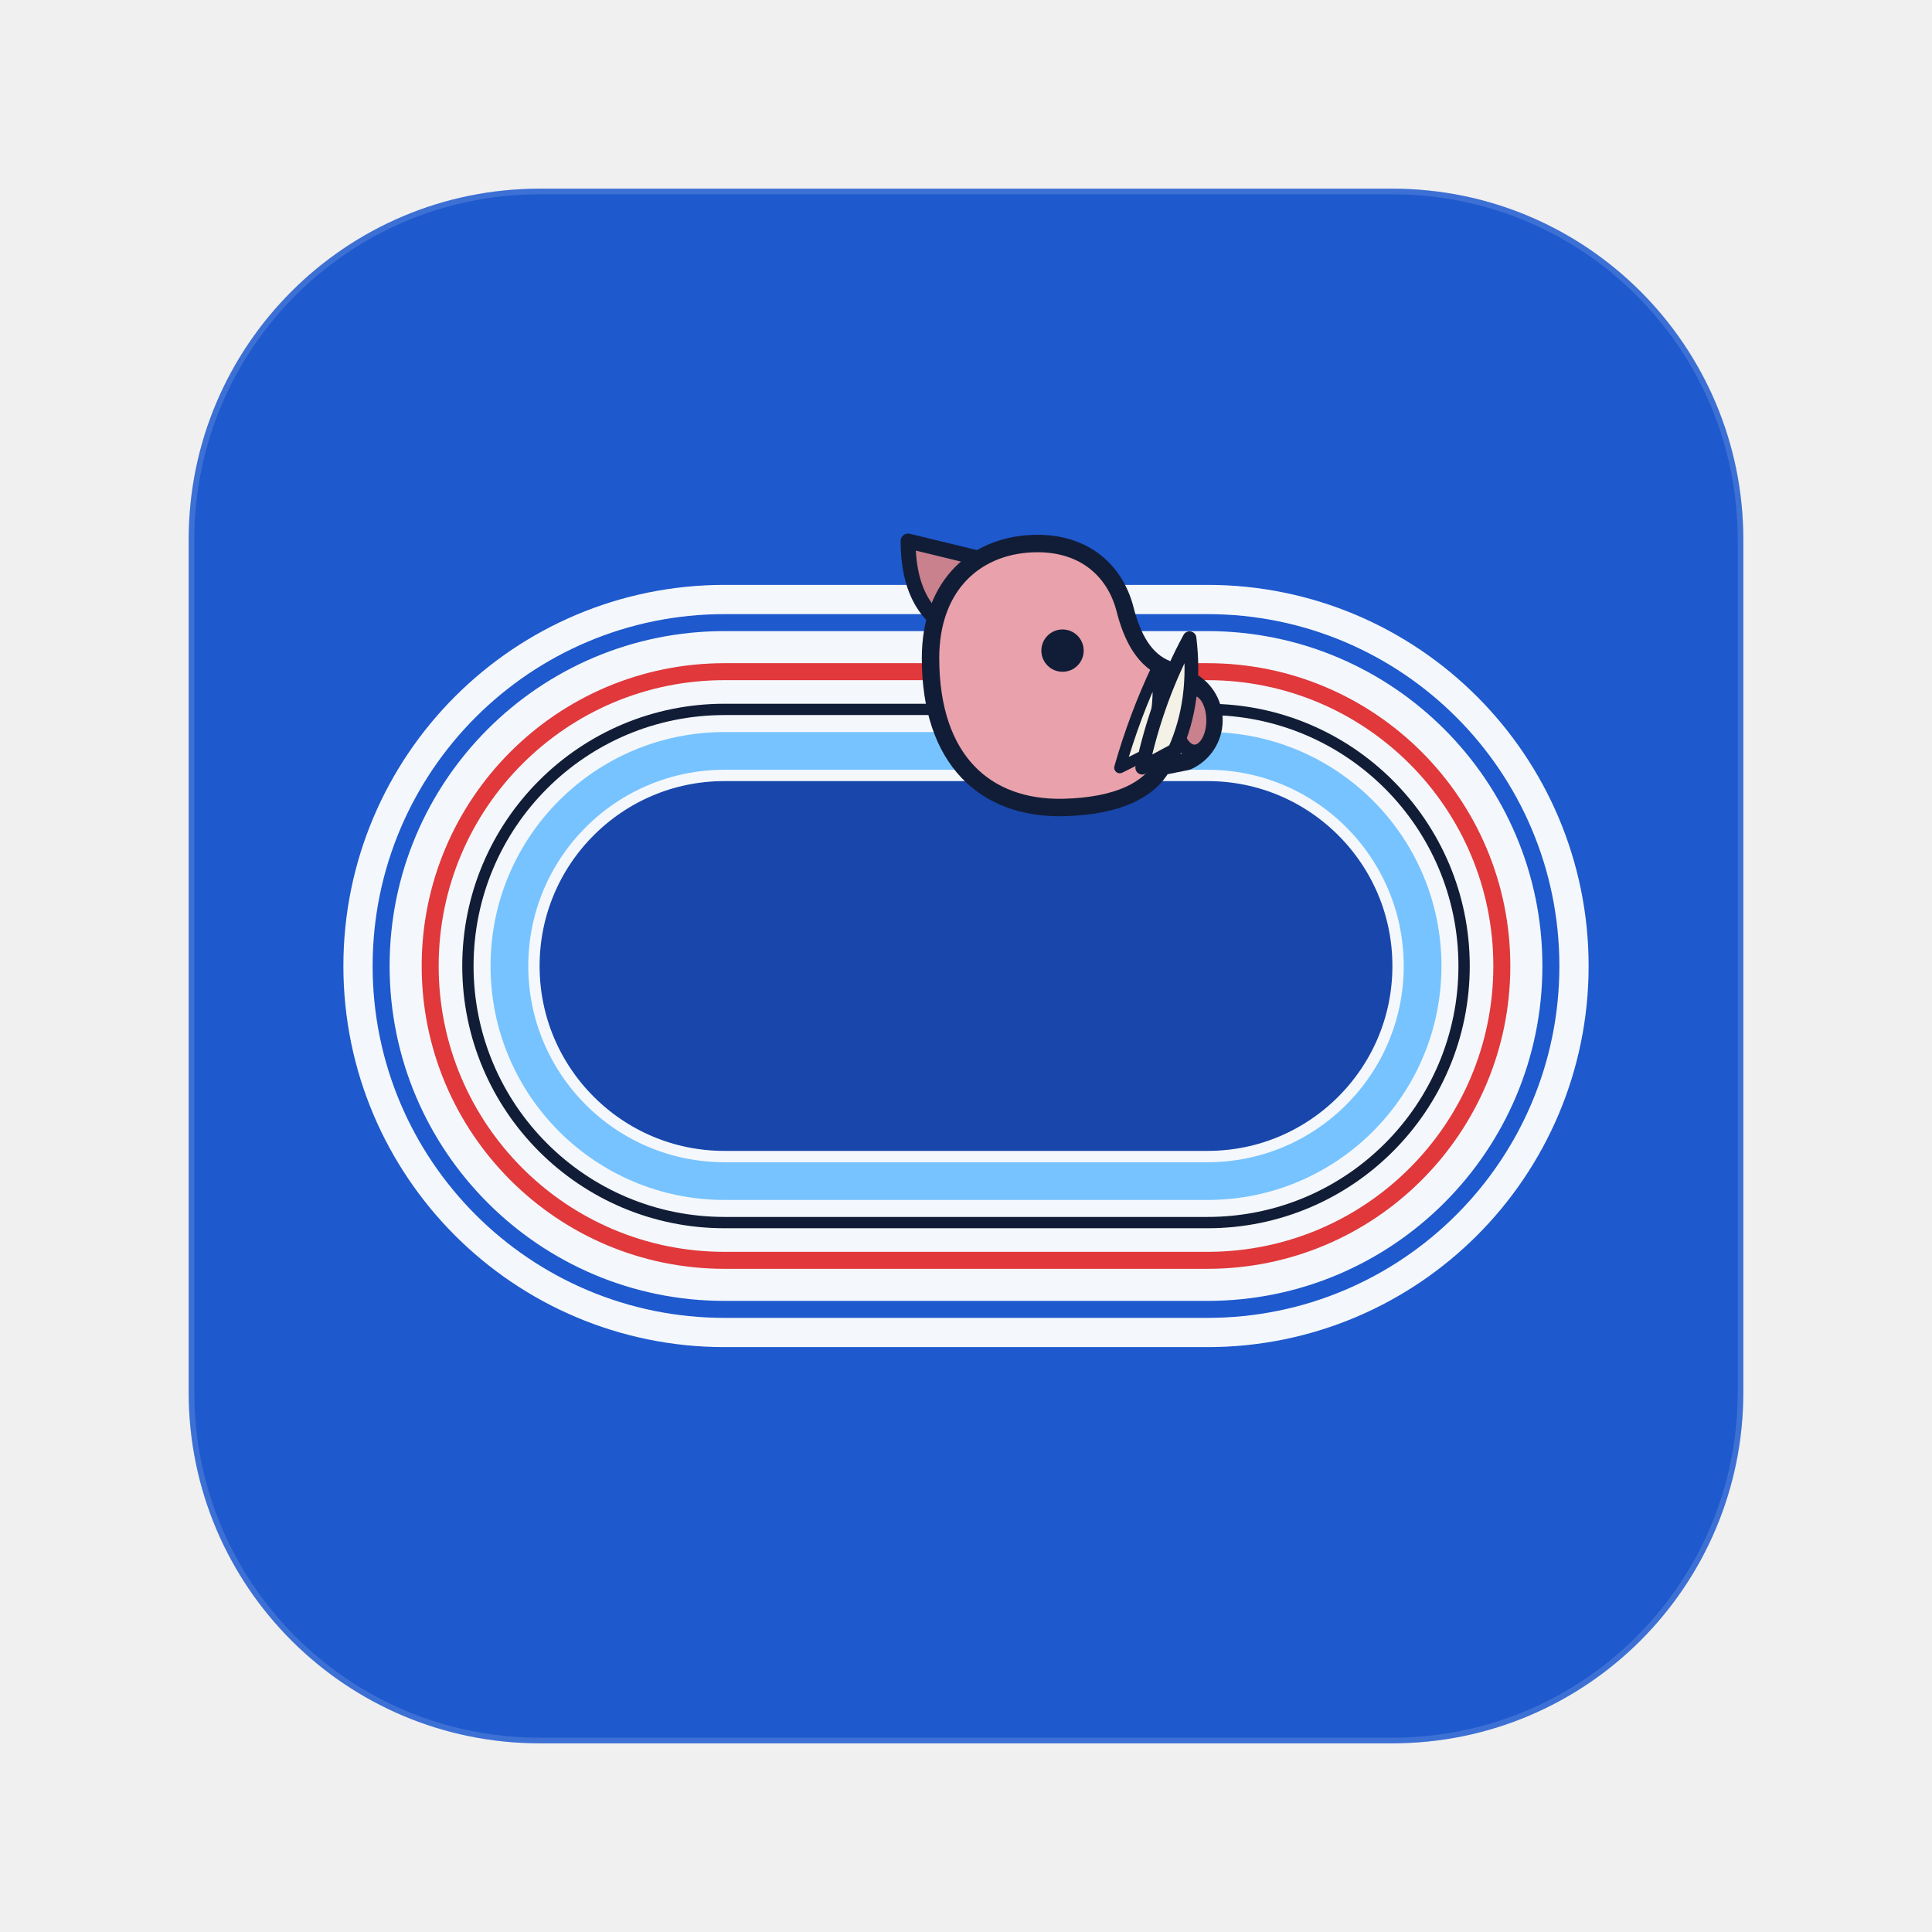
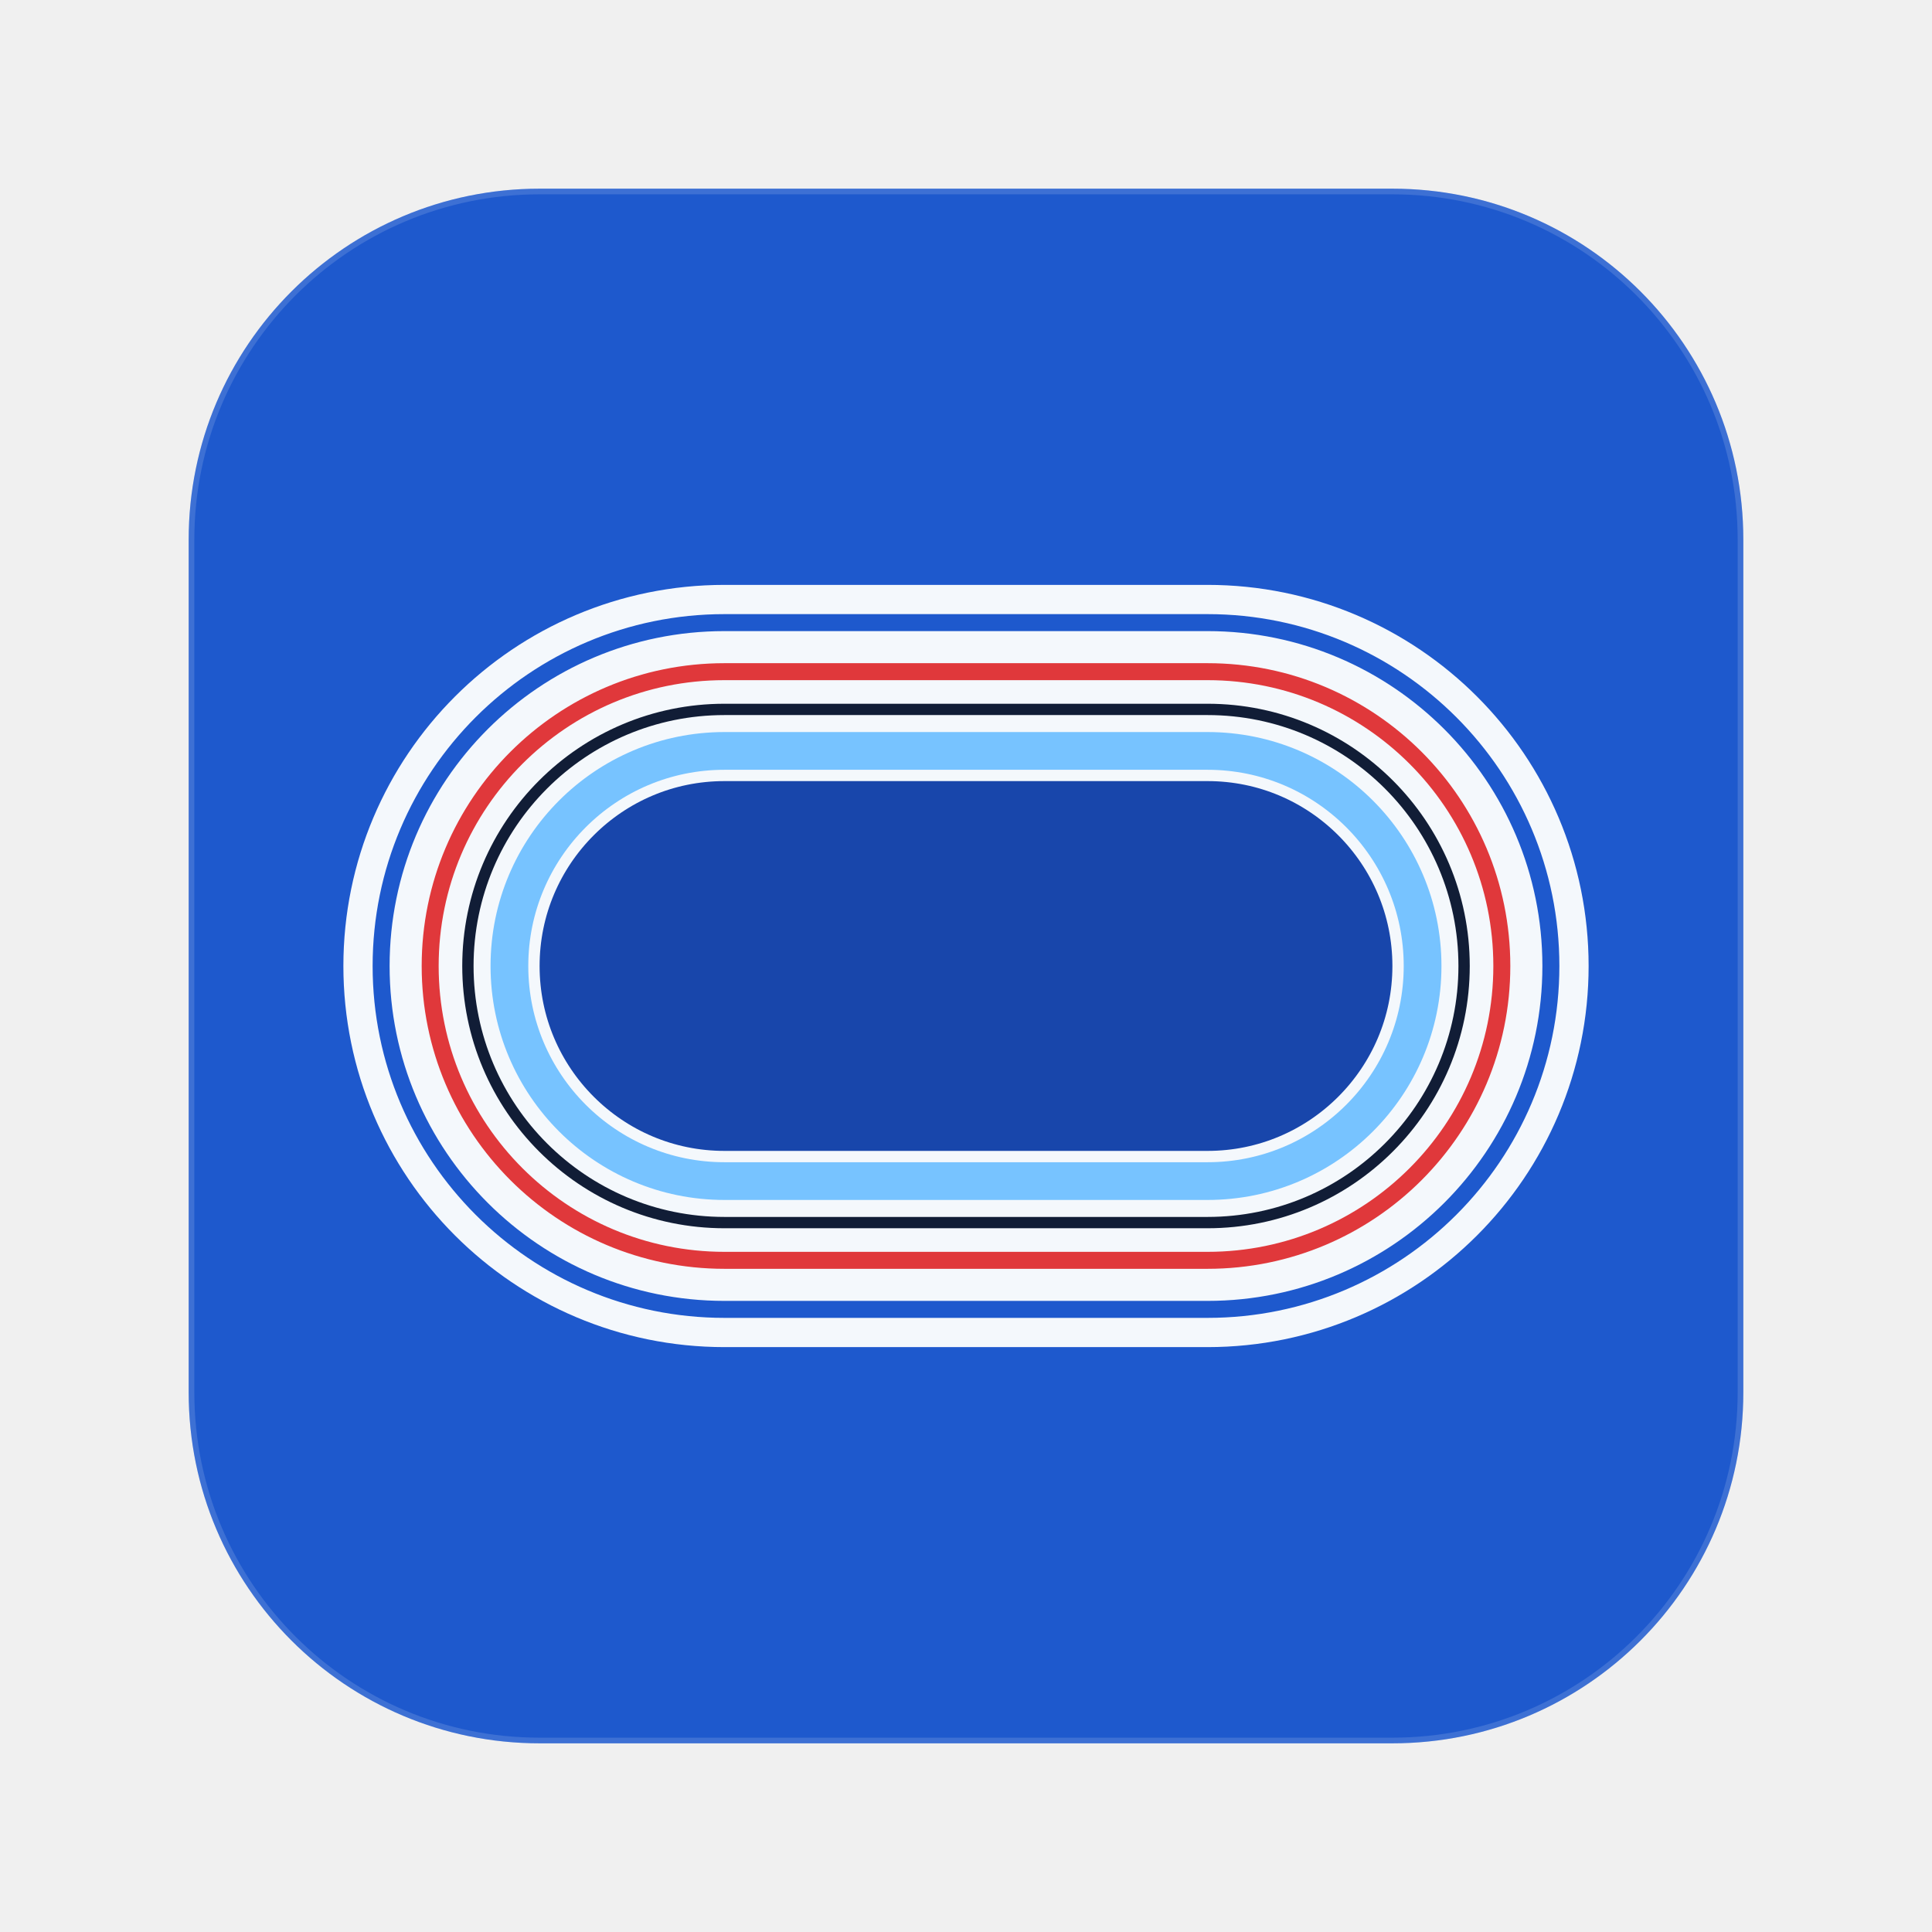
<svg xmlns="http://www.w3.org/2000/svg" viewBox="0 0 1024 1024" width="1024" height="1024" role="img" aria-label="CrankHog">
  <rect x="100" y="100" width="824" height="824" rx="186" fill="#1e59cd" />
  <rect x="101.5" y="101.5" width="821" height="821" rx="184.5" fill="none" stroke="#ffffff" stroke-opacity="0.14" stroke-width="3" />
  <path d="M384 413 L640 413 A99 99 0 0 1 640 611 L384 611 A99 99 0 0 1 384 413 Z" fill="#1846ab" />
  <path d="M384 362 L640 362 A150 150 0 0 1 640 662 L384 662 A150 150 0 0 1 384 362 Z" fill="none" stroke="#f4f8fc" stroke-width="104" />
  <path d="M384 398 L640 398 A114 114 0 0 1 640 626 L384 626 A114 114 0 0 1 384 398 Z" fill="none" stroke="#77c3ff" stroke-width="20" />
  <path d="M384 376 L640 376 A136 136 0 0 1 640 648 L384 648 A136 136 0 0 1 384 376 Z" fill="none" stroke="#111d36" stroke-width="6" />
  <path d="M384 356 L640 356 A156 156 0 0 1 640 668 L384 668 A156 156 0 0 1 384 356 Z" fill="none" stroke="#e0383b" stroke-width="9" />
  <path d="M384 330 L640 330 A182 182 0 0 1 640 694 L384 694 A182 182 0 0 1 384 330 Z" fill="none" stroke="#1e59cd" stroke-width="9" />
-   <g transform="translate(565.8 362) rotate(0) scale(6.6)">
-     <path d="M-5.4 -9.6 L-12.8 -11.4 Q-12.8 -4.8 -7.4 -3.6 Q-4.8 -5.2 -5.4 -9.6 Z" fill="#c8818d" stroke="#111d36" stroke-width="1.2" stroke-linejoin="round" />
-     <path d="M-11 -2 C-11 -8 -7.2 -11.2 -2.4 -11.2 C1.4 -11.2 3.8 -9 4.6 -6 C5.2 -3.6 6.2 -1.8 8 -1.1 L9.6 -0.3 A3.6 3.6 0 0 1 9.6 6.3 L7.6 6.7 C6.6 8.5 4.2 9.9 -0.4 10 C-6.6 10.1 -11 6.2 -11 -2 Z" fill="#e9a2ab" stroke="#111d36" stroke-width="1.4" stroke-linejoin="round" />
-     <ellipse cx="10.2" cy="3" rx="1.5" ry="2.5" fill="#c8818d" stroke="#111d36" stroke-width="1.1" />
-     <circle cx="-0.4" cy="-2.6" r="1.7" fill="#111d36" />
-     <path d="M4.2 6.8 L6.2 5.8 Q7.6 2.6 7.2 -1.2 Q5.4 2.6 4.2 6.8 Z" fill="#f4f1e6" stroke="#111d36" stroke-width="0.9" stroke-linejoin="round" />
-     <path d="M6 6.8 L8.6 5.4 Q10.4 1.4 9.8 -3.6 Q7.2 1.2 6 6.8 Z" fill="#f4f1e6" stroke="#111d36" stroke-width="1.1" stroke-linejoin="round" />
-   </g>
</svg>
